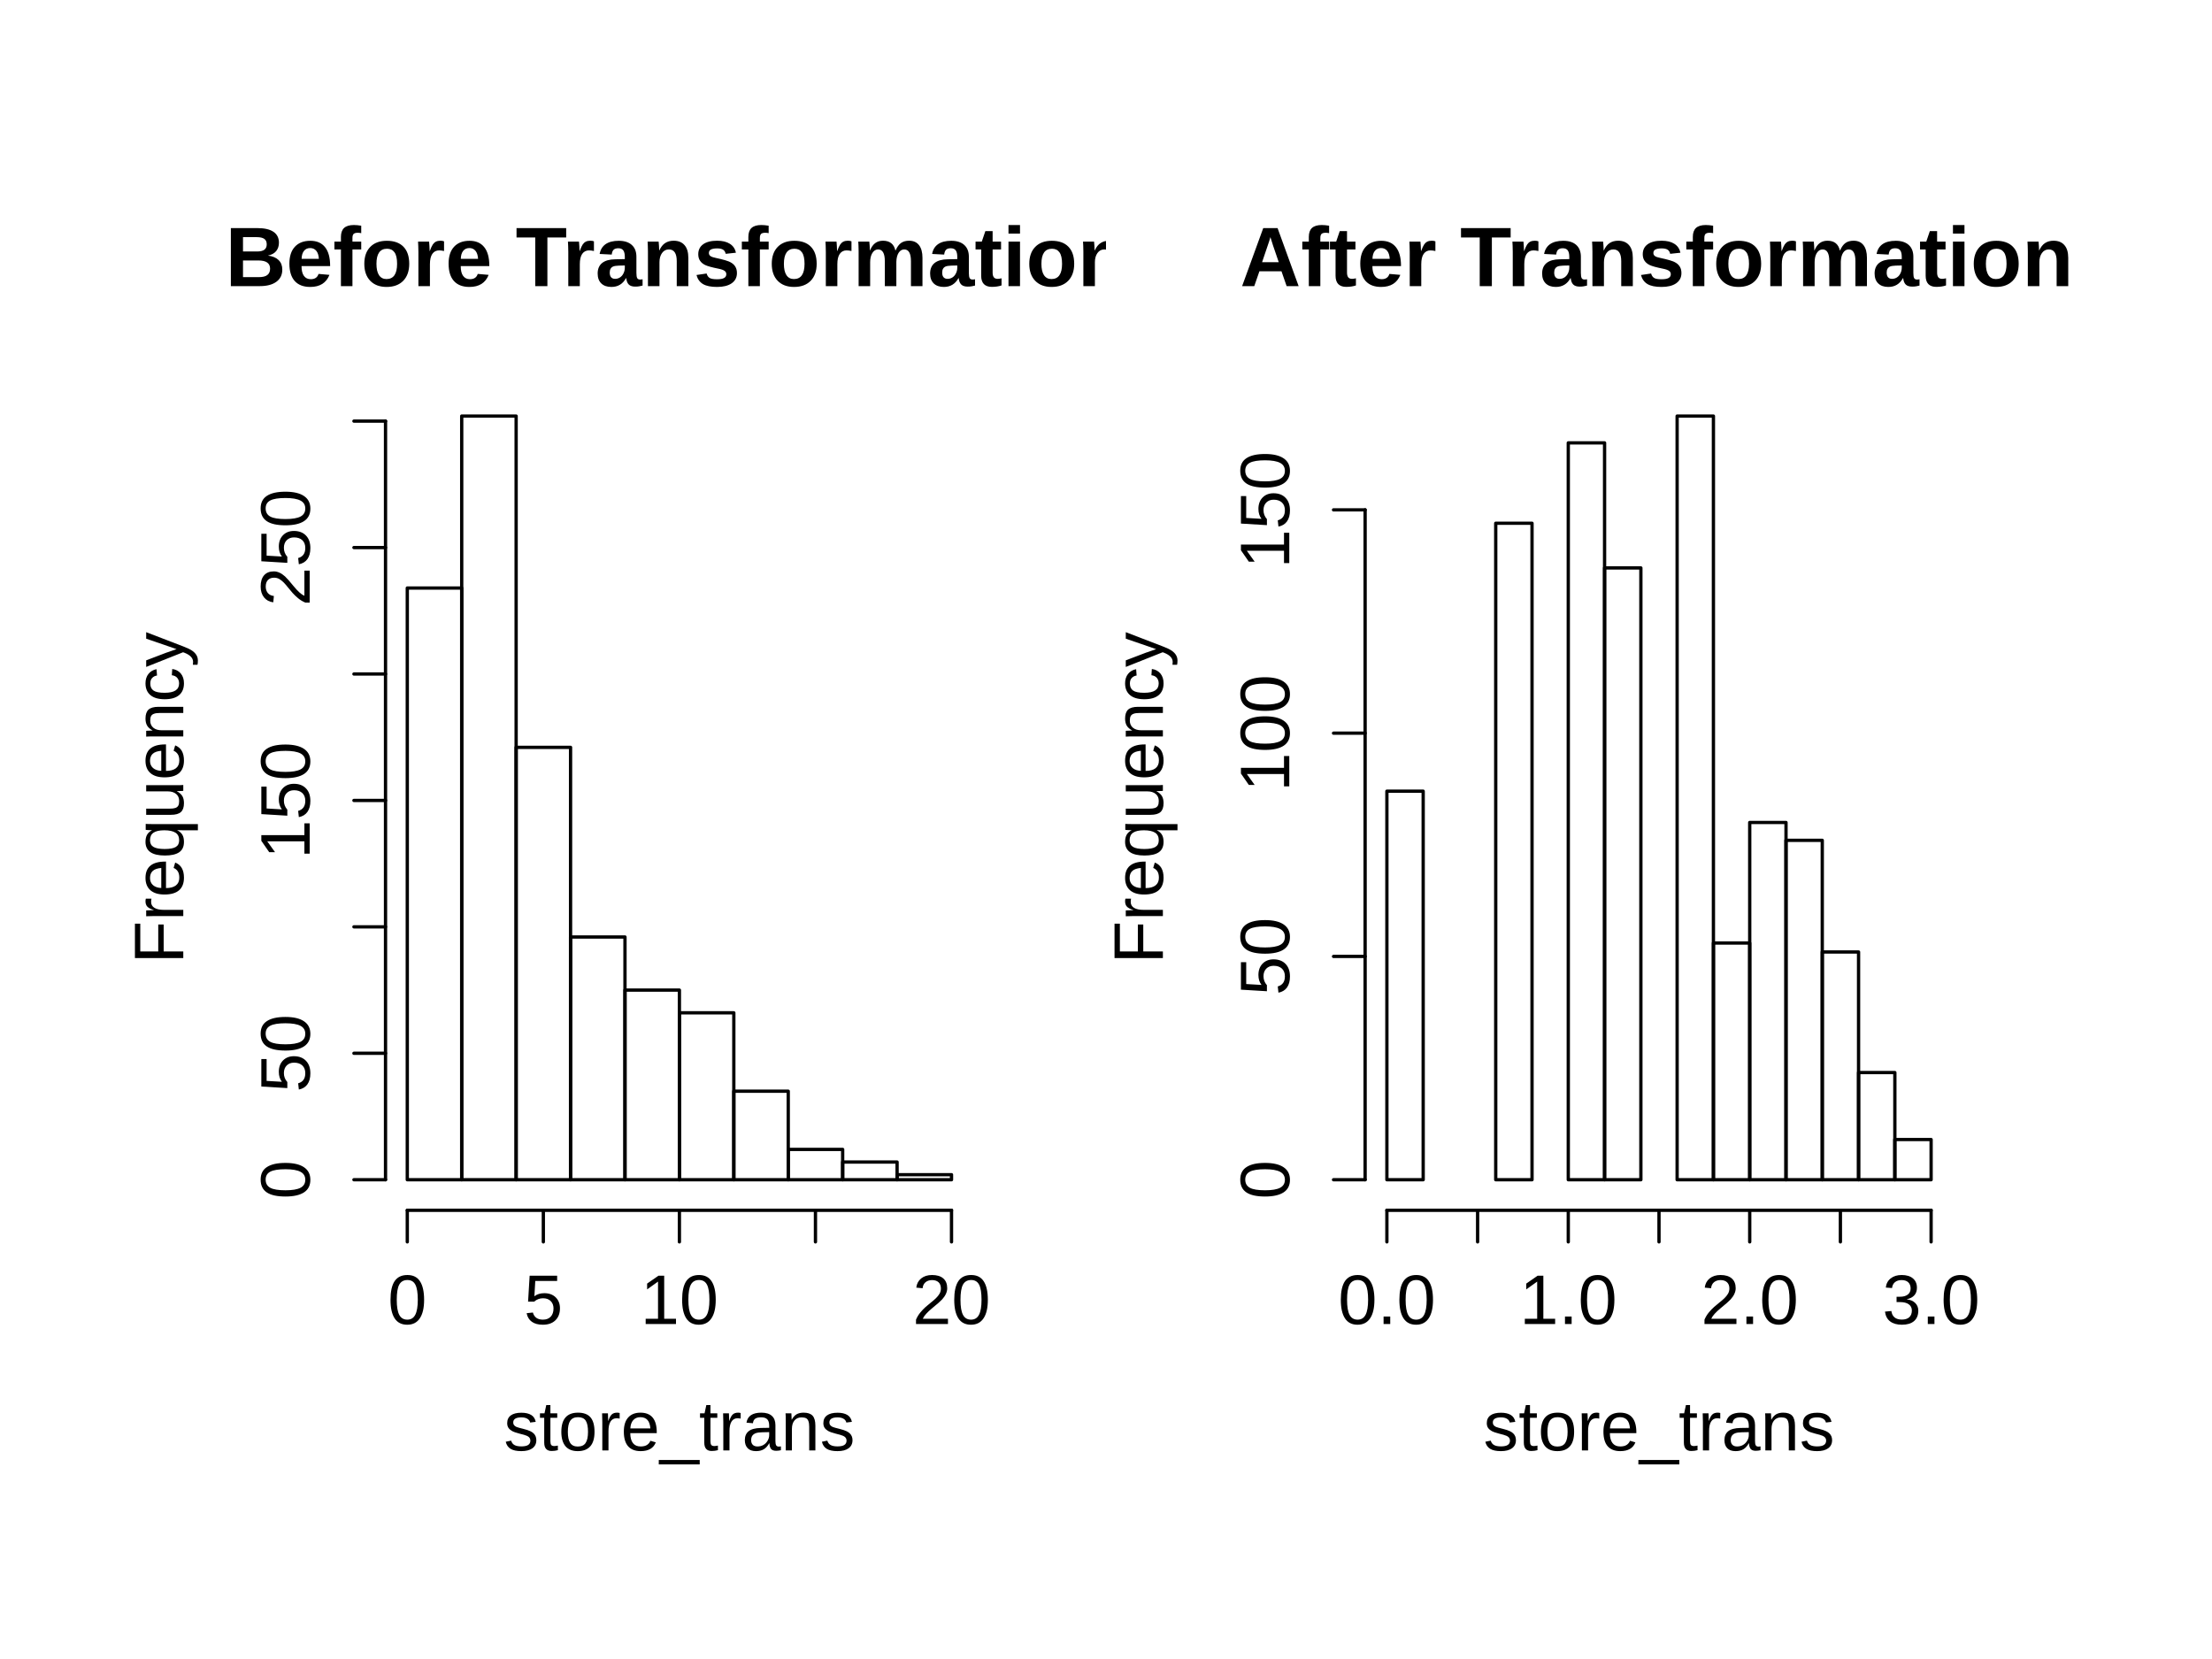
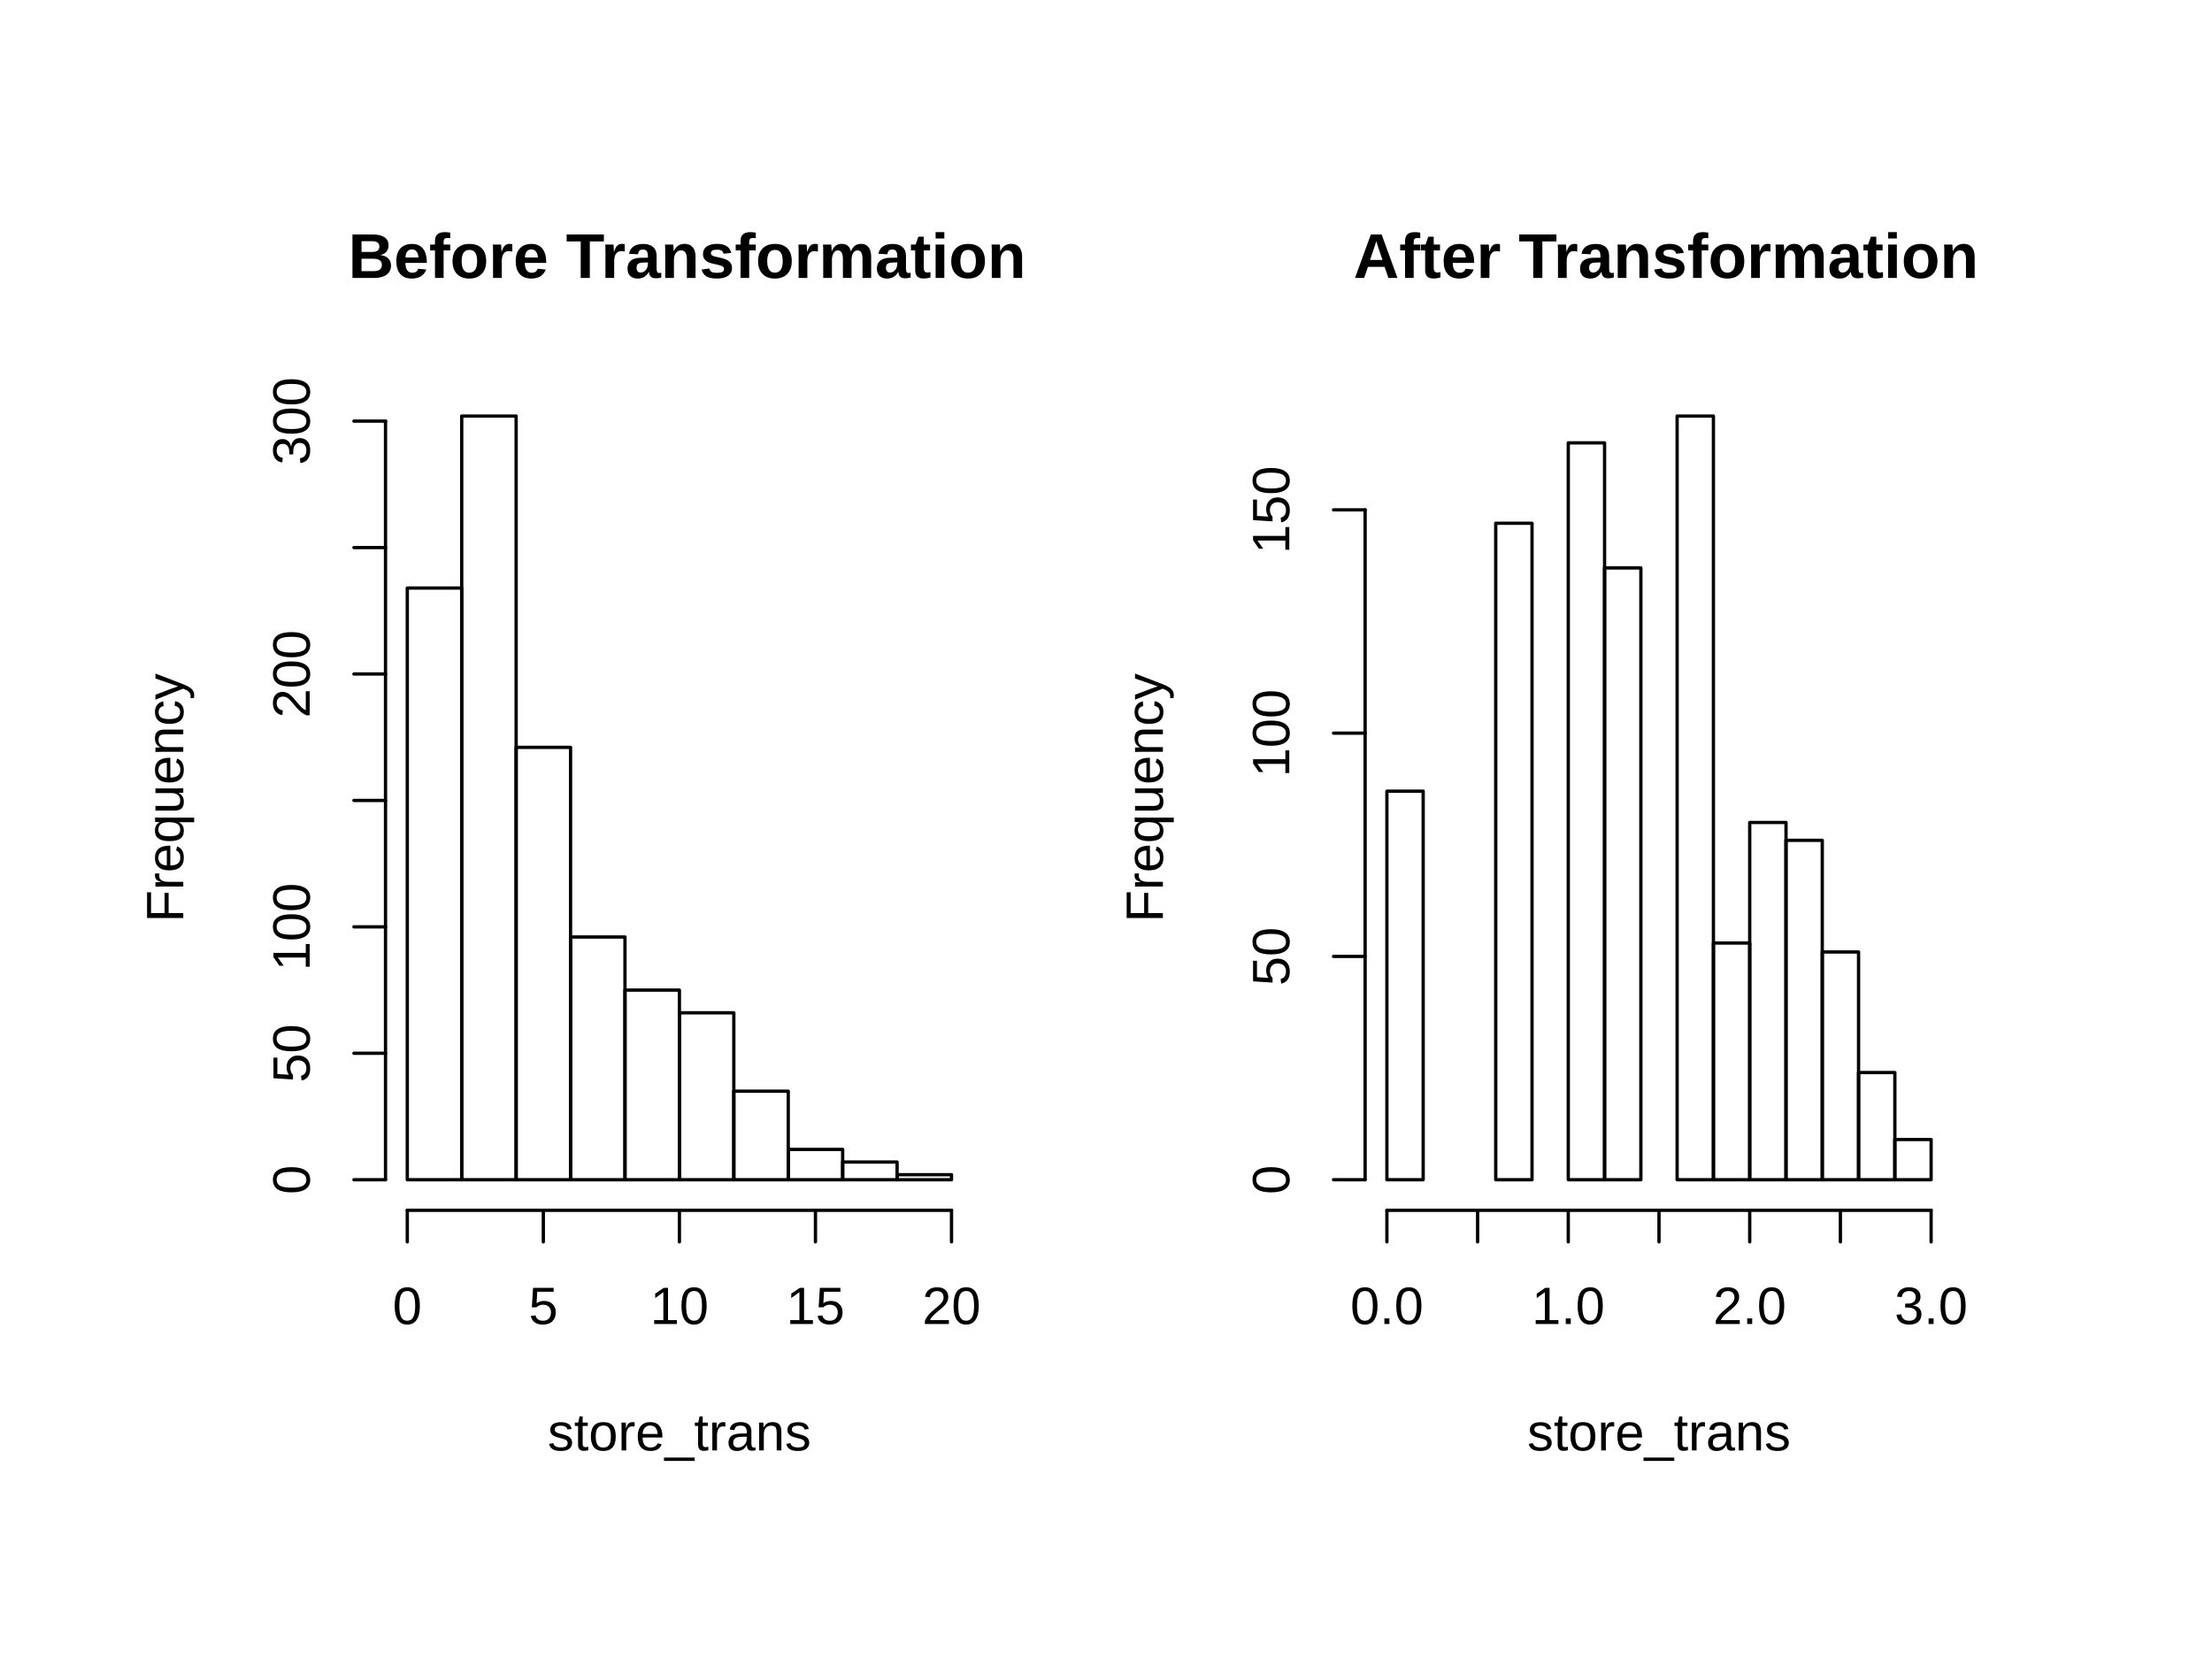
<svg xmlns="http://www.w3.org/2000/svg" viewBox="0 0 504.00 378.00">
  <defs>
    <style type="text/css">
    line, polyline, path, rect, circle {
      fill: none;
      stroke: #000000;
      stroke-linecap: round;
      stroke-linejoin: round;
      stroke-miterlimit: 10.00;
    }
  </style>
  </defs>
  <rect width="100%" height="100%" style="stroke: none; fill: #FFFFFF;" />
  <defs>
-     <clipPath id="cp1">
+     <clipPath id="cpMjguOHwyNTJ8MzQ5LjJ8MjguOA==">
      <rect x="28.80" y="28.80" width="223.20" height="320.40" />
    </clipPath>
  </defs>
-   <g clip-path="url(#cp1)">
-     <text x="51.32" y="65.19" style="font-size: 14.40pt; font-weight: bold; font-family: Arial;">Before Transformation</text>
+   <g clip-path="url(#cpMjguOHwyNTJ8MzQ5LjJ8MjguOA==)">
+     <text x="79.34" y="63.33" style="font-size: 14.40px; font-weight: bold; font-family: Arial;" textLength="150.91px" lengthAdjust="spacingAndGlyphs">Before Transformation</text>
  </g>
-   <g clip-path="url(#cp1)">
-     <text x="114.78" y="330.48" style="font-size: 12.00pt; font-family: Arial;">store_trans</text>
+   <g clip-path="url(#cpMjguOHwyNTJ8MzQ5LjJ8MjguOA==)">
+     <text x="124.79" y="330.48" style="font-size: 12.00px; font-family: Arial;" textLength="60.03px" lengthAdjust="spacingAndGlyphs">store_trans</text>
  </g>
-   <g clip-path="url(#cp1)">
-     <text transform="translate(41.76,219.60) rotate(-90)" style="font-size: 12.00pt; font-family: Arial;">Frequency</text>
+   <g clip-path="url(#cpMjguOHwyNTJ8MzQ5LjJ8MjguOA==)">
+     <text transform="translate(41.76,210.15) rotate(-90)" style="font-size: 12.00px; font-family: Arial;" textLength="56.70px" lengthAdjust="spacingAndGlyphs">Frequency</text>
  </g>
  <defs>
-     <clipPath id="cp2">
+     <clipPath id="cpMHw1MDR8Mzc4fDA=">
      <rect x="0.00" y="0.00" width="504.00" height="378.00" />
    </clipPath>
  </defs>
-   <line x1="92.80" y1="275.76" x2="216.80" y2="275.76" style="stroke-width: 0.75;" clip-path="url(#cp2)" />
-   <line x1="92.80" y1="275.76" x2="92.80" y2="282.96" style="stroke-width: 0.75;" clip-path="url(#cp2)" />
-   <line x1="123.80" y1="275.76" x2="123.80" y2="282.96" style="stroke-width: 0.75;" clip-path="url(#cp2)" />
-   <line x1="154.80" y1="275.76" x2="154.80" y2="282.96" style="stroke-width: 0.75;" clip-path="url(#cp2)" />
-   <line x1="185.80" y1="275.76" x2="185.80" y2="282.96" style="stroke-width: 0.75;" clip-path="url(#cp2)" />
-   <line x1="216.80" y1="275.76" x2="216.80" y2="282.96" style="stroke-width: 0.75;" clip-path="url(#cp2)" />
-   <g clip-path="url(#cp2)">
-     <text x="88.35" y="301.68" style="font-size: 12.00pt; font-family: Arial;">0</text>
+   <line x1="92.80" y1="275.76" x2="216.80" y2="275.76" style="stroke-width: 0.75;" clip-path="url(#cpMHw1MDR8Mzc4fDA=)" />
+   <line x1="92.80" y1="275.76" x2="92.80" y2="282.96" style="stroke-width: 0.75;" clip-path="url(#cpMHw1MDR8Mzc4fDA=)" />
+   <line x1="123.80" y1="275.76" x2="123.80" y2="282.96" style="stroke-width: 0.75;" clip-path="url(#cpMHw1MDR8Mzc4fDA=)" />
+   <line x1="154.80" y1="275.76" x2="154.80" y2="282.96" style="stroke-width: 0.75;" clip-path="url(#cpMHw1MDR8Mzc4fDA=)" />
+   <line x1="185.80" y1="275.76" x2="185.80" y2="282.96" style="stroke-width: 0.75;" clip-path="url(#cpMHw1MDR8Mzc4fDA=)" />
+   <line x1="216.80" y1="275.76" x2="216.80" y2="282.96" style="stroke-width: 0.75;" clip-path="url(#cpMHw1MDR8Mzc4fDA=)" />
+   <g clip-path="url(#cpMHw1MDR8Mzc4fDA=)">
+     <text x="89.46" y="301.68" style="font-size: 12.00px; font-family: Arial;" textLength="6.67px" lengthAdjust="spacingAndGlyphs">0</text>
  </g>
-   <g clip-path="url(#cp2)">
-     <text x="119.35" y="301.68" style="font-size: 12.00pt; font-family: Arial;">5</text>
+   <g clip-path="url(#cpMHw1MDR8Mzc4fDA=)">
+     <text x="120.46" y="301.68" style="font-size: 12.00px; font-family: Arial;" textLength="6.67px" lengthAdjust="spacingAndGlyphs">5</text>
  </g>
-   <g clip-path="url(#cp2)">
-     <text x="145.90" y="301.68" style="font-size: 12.00pt; font-family: Arial;">10</text>
+   <g clip-path="url(#cpMHw1MDR8Mzc4fDA=)">
+     <text x="148.13" y="301.68" style="font-size: 12.00px; font-family: Arial;" textLength="13.35px" lengthAdjust="spacingAndGlyphs">10</text>
  </g>
-   <g clip-path="url(#cp2)">
-     <text x="207.90" y="301.68" style="font-size: 12.00pt; font-family: Arial;">20</text>
+   <g clip-path="url(#cpMHw1MDR8Mzc4fDA=)">
+     <text x="179.13" y="301.68" style="font-size: 12.00px; font-family: Arial;" textLength="13.35px" lengthAdjust="spacingAndGlyphs">15</text>
  </g>
-   <line x1="87.84" y1="268.80" x2="87.84" y2="95.95" style="stroke-width: 0.75;" clip-path="url(#cp2)" />
-   <line x1="87.84" y1="268.80" x2="80.64" y2="268.80" style="stroke-width: 0.75;" clip-path="url(#cp2)" />
-   <line x1="87.84" y1="239.99" x2="80.64" y2="239.99" style="stroke-width: 0.75;" clip-path="url(#cp2)" />
-   <line x1="87.84" y1="211.18" x2="80.64" y2="211.18" style="stroke-width: 0.75;" clip-path="url(#cp2)" />
-   <line x1="87.84" y1="182.38" x2="80.64" y2="182.38" style="stroke-width: 0.75;" clip-path="url(#cp2)" />
-   <line x1="87.84" y1="153.57" x2="80.64" y2="153.57" style="stroke-width: 0.75;" clip-path="url(#cp2)" />
-   <line x1="87.84" y1="124.76" x2="80.64" y2="124.76" style="stroke-width: 0.75;" clip-path="url(#cp2)" />
-   <line x1="87.84" y1="95.95" x2="80.64" y2="95.95" style="stroke-width: 0.75;" clip-path="url(#cp2)" />
-   <g clip-path="url(#cp2)">
-     <text transform="translate(70.56,273.25) rotate(-90)" style="font-size: 12.00pt; font-family: Arial;">0</text>
+   <g clip-path="url(#cpMHw1MDR8Mzc4fDA=)">
+     <text x="210.13" y="301.68" style="font-size: 12.00px; font-family: Arial;" textLength="13.35px" lengthAdjust="spacingAndGlyphs">20</text>
  </g>
-   <g clip-path="url(#cp2)">
-     <text transform="translate(70.56,248.89) rotate(-90)" style="font-size: 12.00pt; font-family: Arial;">50</text>
+   <line x1="87.84" y1="268.80" x2="87.84" y2="95.95" style="stroke-width: 0.75;" clip-path="url(#cpMHw1MDR8Mzc4fDA=)" />
+   <line x1="87.84" y1="268.80" x2="80.64" y2="268.80" style="stroke-width: 0.75;" clip-path="url(#cpMHw1MDR8Mzc4fDA=)" />
+   <line x1="87.84" y1="239.99" x2="80.64" y2="239.99" style="stroke-width: 0.75;" clip-path="url(#cpMHw1MDR8Mzc4fDA=)" />
+   <line x1="87.84" y1="211.18" x2="80.64" y2="211.18" style="stroke-width: 0.75;" clip-path="url(#cpMHw1MDR8Mzc4fDA=)" />
+   <line x1="87.84" y1="182.38" x2="80.64" y2="182.38" style="stroke-width: 0.75;" clip-path="url(#cpMHw1MDR8Mzc4fDA=)" />
+   <line x1="87.84" y1="153.57" x2="80.64" y2="153.57" style="stroke-width: 0.75;" clip-path="url(#cpMHw1MDR8Mzc4fDA=)" />
+   <line x1="87.84" y1="124.76" x2="80.64" y2="124.76" style="stroke-width: 0.75;" clip-path="url(#cpMHw1MDR8Mzc4fDA=)" />
+   <line x1="87.84" y1="95.95" x2="80.64" y2="95.95" style="stroke-width: 0.75;" clip-path="url(#cpMHw1MDR8Mzc4fDA=)" />
+   <g clip-path="url(#cpMHw1MDR8Mzc4fDA=)">
+     <text transform="translate(70.56,272.14) rotate(-90)" style="font-size: 12.00px; font-family: Arial;" textLength="6.67px" lengthAdjust="spacingAndGlyphs">0</text>
  </g>
-   <g clip-path="url(#cp2)">
-     <text transform="translate(70.56,195.72) rotate(-90)" style="font-size: 12.00pt; font-family: Arial;">150</text>
+   <g clip-path="url(#cpMHw1MDR8Mzc4fDA=)">
+     <text transform="translate(70.56,246.67) rotate(-90)" style="font-size: 12.00px; font-family: Arial;" textLength="13.35px" lengthAdjust="spacingAndGlyphs">50</text>
  </g>
-   <g clip-path="url(#cp2)">
-     <text transform="translate(70.56,138.11) rotate(-90)" style="font-size: 12.00pt; font-family: Arial;">250</text>
+   <g clip-path="url(#cpMHw1MDR8Mzc4fDA=)">
+     <text transform="translate(70.56,221.19) rotate(-90)" style="font-size: 12.00px; font-family: Arial;" textLength="20.02px" lengthAdjust="spacingAndGlyphs">100</text>
+   </g>
+   <g clip-path="url(#cpMHw1MDR8Mzc4fDA=)">
+     <text transform="translate(70.56,163.58) rotate(-90)" style="font-size: 12.00px; font-family: Arial;" textLength="20.02px" lengthAdjust="spacingAndGlyphs">200</text>
+   </g>
+   <g clip-path="url(#cpMHw1MDR8Mzc4fDA=)">
+     <text transform="translate(70.56,105.96) rotate(-90)" style="font-size: 12.00px; font-family: Arial;" textLength="20.02px" lengthAdjust="spacingAndGlyphs">300</text>
  </g>
  <defs>
-     <clipPath id="cp3">
+     <clipPath id="cpODcuODR8MjIxLjc2fDI3NS43Nnw4Ny44NA==">
      <rect x="87.84" y="87.84" width="133.92" height="187.92" />
    </clipPath>
  </defs>
-   <rect x="92.80" y="133.98" width="12.40" height="134.82" style="stroke-width: 0.75;" clip-path="url(#cp3)" />
-   <rect x="105.20" y="94.80" width="12.40" height="174.00" style="stroke-width: 0.75;" clip-path="url(#cp3)" />
-   <rect x="117.60" y="170.28" width="12.40" height="98.52" style="stroke-width: 0.75;" clip-path="url(#cp3)" />
-   <rect x="130.00" y="213.49" width="12.40" height="55.31" style="stroke-width: 0.75;" clip-path="url(#cp3)" />
-   <rect x="142.40" y="225.59" width="12.40" height="43.21" style="stroke-width: 0.75;" clip-path="url(#cp3)" />
-   <rect x="154.80" y="230.77" width="12.40" height="38.03" style="stroke-width: 0.75;" clip-path="url(#cp3)" />
-   <rect x="167.20" y="248.63" width="12.40" height="20.17" style="stroke-width: 0.75;" clip-path="url(#cp3)" />
-   <rect x="179.60" y="261.89" width="12.40" height="6.91" style="stroke-width: 0.75;" clip-path="url(#cp3)" />
-   <rect x="192.00" y="264.77" width="12.40" height="4.03" style="stroke-width: 0.75;" clip-path="url(#cp3)" />
-   <rect x="204.40" y="267.65" width="12.40" height="1.15" style="stroke-width: 0.75;" clip-path="url(#cp3)" />
+   <rect x="92.80" y="133.98" width="12.40" height="134.82" style="stroke-width: 0.75;" clip-path="url(#cpODcuODR8MjIxLjc2fDI3NS43Nnw4Ny44NA==)" />
+   <rect x="105.20" y="94.80" width="12.40" height="174.00" style="stroke-width: 0.75;" clip-path="url(#cpODcuODR8MjIxLjc2fDI3NS43Nnw4Ny44NA==)" />
+   <rect x="117.60" y="170.28" width="12.40" height="98.52" style="stroke-width: 0.75;" clip-path="url(#cpODcuODR8MjIxLjc2fDI3NS43Nnw4Ny44NA==)" />
+   <rect x="130.00" y="213.49" width="12.40" height="55.31" style="stroke-width: 0.75;" clip-path="url(#cpODcuODR8MjIxLjc2fDI3NS43Nnw4Ny44NA==)" />
+   <rect x="142.40" y="225.59" width="12.40" height="43.21" style="stroke-width: 0.75;" clip-path="url(#cpODcuODR8MjIxLjc2fDI3NS43Nnw4Ny44NA==)" />
+   <rect x="154.80" y="230.77" width="12.40" height="38.03" style="stroke-width: 0.75;" clip-path="url(#cpODcuODR8MjIxLjc2fDI3NS43Nnw4Ny44NA==)" />
+   <rect x="167.20" y="248.63" width="12.40" height="20.17" style="stroke-width: 0.75;" clip-path="url(#cpODcuODR8MjIxLjc2fDI3NS43Nnw4Ny44NA==)" />
+   <rect x="179.60" y="261.89" width="12.40" height="6.91" style="stroke-width: 0.75;" clip-path="url(#cpODcuODR8MjIxLjc2fDI3NS43Nnw4Ny44NA==)" />
+   <rect x="192.00" y="264.77" width="12.40" height="4.03" style="stroke-width: 0.75;" clip-path="url(#cpODcuODR8MjIxLjc2fDI3NS43Nnw4Ny44NA==)" />
+   <rect x="204.40" y="267.65" width="12.40" height="1.15" style="stroke-width: 0.75;" clip-path="url(#cpODcuODR8MjIxLjc2fDI3NS43Nnw4Ny44NA==)" />
  <defs>
-     <clipPath id="cp4">
+     <clipPath id="cpMzExLjA0fDQ0NC45NnwyNzUuNzZ8ODcuODQ=">
      <rect x="311.04" y="87.84" width="133.92" height="187.92" />
    </clipPath>
  </defs>
  <defs>
-     <clipPath id="cp5">
+     <clipPath id="cpMjUyfDQ3NS4yfDM0OS4yfDI4Ljg=">
      <rect x="252.00" y="28.80" width="223.20" height="320.40" />
    </clipPath>
  </defs>
-   <g clip-path="url(#cp5)">
-     <text x="282.53" y="65.19" style="font-size: 14.40pt; font-weight: bold; font-family: Arial;">After Transformation</text>
+   <g clip-path="url(#cpMjUyfDQ3NS4yfDM0OS4yfDI4Ljg=)">
+     <text x="308.38" y="63.33" style="font-size: 14.40px; font-weight: bold; font-family: Arial;" textLength="139.23px" lengthAdjust="spacingAndGlyphs">After Transformation</text>
  </g>
-   <g clip-path="url(#cp5)">
-     <text x="337.98" y="330.48" style="font-size: 12.00pt; font-family: Arial;">store_trans</text>
+   <g clip-path="url(#cpMjUyfDQ3NS4yfDM0OS4yfDI4Ljg=)">
+     <text x="347.99" y="330.48" style="font-size: 12.00px; font-family: Arial;" textLength="60.03px" lengthAdjust="spacingAndGlyphs">store_trans</text>
  </g>
-   <g clip-path="url(#cp5)">
-     <text transform="translate(264.96,219.60) rotate(-90)" style="font-size: 12.00pt; font-family: Arial;">Frequency</text>
+   <g clip-path="url(#cpMjUyfDQ3NS4yfDM0OS4yfDI4Ljg=)">
+     <text transform="translate(264.96,210.15) rotate(-90)" style="font-size: 12.00px; font-family: Arial;" textLength="56.70px" lengthAdjust="spacingAndGlyphs">Frequency</text>
  </g>
  <defs>
-     <clipPath id="cp6">
+     <clipPath id="cpMHw1MDR8Mzc4fDA=">
      <rect x="0.00" y="0.00" width="504.00" height="378.00" />
    </clipPath>
  </defs>
-   <line x1="316.00" y1="275.76" x2="440.00" y2="275.76" style="stroke-width: 0.75;" clip-path="url(#cp6)" />
-   <line x1="316.00" y1="275.76" x2="316.00" y2="282.96" style="stroke-width: 0.75;" clip-path="url(#cp6)" />
-   <line x1="336.67" y1="275.76" x2="336.67" y2="282.96" style="stroke-width: 0.75;" clip-path="url(#cp6)" />
-   <line x1="357.33" y1="275.76" x2="357.33" y2="282.96" style="stroke-width: 0.75;" clip-path="url(#cp6)" />
-   <line x1="378.00" y1="275.76" x2="378.00" y2="282.96" style="stroke-width: 0.75;" clip-path="url(#cp6)" />
-   <line x1="398.67" y1="275.76" x2="398.67" y2="282.96" style="stroke-width: 0.75;" clip-path="url(#cp6)" />
-   <line x1="419.33" y1="275.76" x2="419.33" y2="282.96" style="stroke-width: 0.75;" clip-path="url(#cp6)" />
-   <line x1="440.00" y1="275.76" x2="440.00" y2="282.96" style="stroke-width: 0.75;" clip-path="url(#cp6)" />
-   <g clip-path="url(#cp6)">
-     <text x="304.88" y="301.68" style="font-size: 12.00pt; font-family: Arial;">0.0</text>
+   <line x1="316.00" y1="275.76" x2="440.00" y2="275.76" style="stroke-width: 0.75;" clip-path="url(#cpMHw1MDR8Mzc4fDA=)" />
+   <line x1="316.00" y1="275.76" x2="316.00" y2="282.96" style="stroke-width: 0.75;" clip-path="url(#cpMHw1MDR8Mzc4fDA=)" />
+   <line x1="336.67" y1="275.76" x2="336.67" y2="282.96" style="stroke-width: 0.75;" clip-path="url(#cpMHw1MDR8Mzc4fDA=)" />
+   <line x1="357.33" y1="275.76" x2="357.33" y2="282.96" style="stroke-width: 0.75;" clip-path="url(#cpMHw1MDR8Mzc4fDA=)" />
+   <line x1="378.00" y1="275.76" x2="378.00" y2="282.96" style="stroke-width: 0.75;" clip-path="url(#cpMHw1MDR8Mzc4fDA=)" />
+   <line x1="398.67" y1="275.76" x2="398.67" y2="282.96" style="stroke-width: 0.75;" clip-path="url(#cpMHw1MDR8Mzc4fDA=)" />
+   <line x1="419.33" y1="275.76" x2="419.33" y2="282.96" style="stroke-width: 0.75;" clip-path="url(#cpMHw1MDR8Mzc4fDA=)" />
+   <line x1="440.00" y1="275.76" x2="440.00" y2="282.96" style="stroke-width: 0.75;" clip-path="url(#cpMHw1MDR8Mzc4fDA=)" />
+   <g clip-path="url(#cpMHw1MDR8Mzc4fDA=)">
+     <text x="307.66" y="301.68" style="font-size: 12.00px; font-family: Arial;" textLength="16.68px" lengthAdjust="spacingAndGlyphs">0.0</text>
  </g>
-   <g clip-path="url(#cp6)">
-     <text x="346.21" y="301.68" style="font-size: 12.00pt; font-family: Arial;">1.0</text>
+   <g clip-path="url(#cpMHw1MDR8Mzc4fDA=)">
+     <text x="348.99" y="301.68" style="font-size: 12.00px; font-family: Arial;" textLength="16.68px" lengthAdjust="spacingAndGlyphs">1.0</text>
  </g>
-   <g clip-path="url(#cp6)">
-     <text x="387.55" y="301.68" style="font-size: 12.00pt; font-family: Arial;">2.0</text>
+   <g clip-path="url(#cpMHw1MDR8Mzc4fDA=)">
+     <text x="390.33" y="301.68" style="font-size: 12.00px; font-family: Arial;" textLength="16.68px" lengthAdjust="spacingAndGlyphs">2.0</text>
  </g>
-   <g clip-path="url(#cp6)">
-     <text x="428.88" y="301.68" style="font-size: 12.00pt; font-family: Arial;">3.0</text>
+   <g clip-path="url(#cpMHw1MDR8Mzc4fDA=)">
+     <text x="431.66" y="301.68" style="font-size: 12.00px; font-family: Arial;" textLength="16.68px" lengthAdjust="spacingAndGlyphs">3.0</text>
  </g>
-   <line x1="311.04" y1="268.80" x2="311.04" y2="116.17" style="stroke-width: 0.75;" clip-path="url(#cp6)" />
-   <line x1="311.04" y1="268.80" x2="303.84" y2="268.80" style="stroke-width: 0.75;" clip-path="url(#cp6)" />
-   <line x1="311.04" y1="217.92" x2="303.84" y2="217.92" style="stroke-width: 0.75;" clip-path="url(#cp6)" />
-   <line x1="311.04" y1="167.05" x2="303.84" y2="167.05" style="stroke-width: 0.75;" clip-path="url(#cp6)" />
-   <line x1="311.04" y1="116.17" x2="303.84" y2="116.17" style="stroke-width: 0.75;" clip-path="url(#cp6)" />
-   <g clip-path="url(#cp6)">
-     <text transform="translate(293.76,273.25) rotate(-90)" style="font-size: 12.00pt; font-family: Arial;">0</text>
+   <line x1="311.04" y1="268.80" x2="311.04" y2="116.17" style="stroke-width: 0.75;" clip-path="url(#cpMHw1MDR8Mzc4fDA=)" />
+   <line x1="311.04" y1="268.80" x2="303.84" y2="268.80" style="stroke-width: 0.75;" clip-path="url(#cpMHw1MDR8Mzc4fDA=)" />
+   <line x1="311.04" y1="217.92" x2="303.84" y2="217.92" style="stroke-width: 0.75;" clip-path="url(#cpMHw1MDR8Mzc4fDA=)" />
+   <line x1="311.04" y1="167.05" x2="303.84" y2="167.05" style="stroke-width: 0.75;" clip-path="url(#cpMHw1MDR8Mzc4fDA=)" />
+   <line x1="311.04" y1="116.17" x2="303.84" y2="116.17" style="stroke-width: 0.75;" clip-path="url(#cpMHw1MDR8Mzc4fDA=)" />
+   <g clip-path="url(#cpMHw1MDR8Mzc4fDA=)">
+     <text transform="translate(293.76,272.14) rotate(-90)" style="font-size: 12.00px; font-family: Arial;" textLength="6.67px" lengthAdjust="spacingAndGlyphs">0</text>
  </g>
-   <g clip-path="url(#cp6)">
-     <text transform="translate(293.76,226.82) rotate(-90)" style="font-size: 12.00pt; font-family: Arial;">50</text>
+   <g clip-path="url(#cpMHw1MDR8Mzc4fDA=)">
+     <text transform="translate(293.76,224.60) rotate(-90)" style="font-size: 12.00px; font-family: Arial;" textLength="13.35px" lengthAdjust="spacingAndGlyphs">50</text>
  </g>
-   <g clip-path="url(#cp6)">
-     <text transform="translate(293.76,180.39) rotate(-90)" style="font-size: 12.00pt; font-family: Arial;">100</text>
+   <g clip-path="url(#cpMHw1MDR8Mzc4fDA=)">
+     <text transform="translate(293.76,177.06) rotate(-90)" style="font-size: 12.00px; font-family: Arial;" textLength="20.02px" lengthAdjust="spacingAndGlyphs">100</text>
  </g>
-   <g clip-path="url(#cp6)">
-     <text transform="translate(293.76,129.52) rotate(-90)" style="font-size: 12.00pt; font-family: Arial;">150</text>
+   <g clip-path="url(#cpMHw1MDR8Mzc4fDA=)">
+     <text transform="translate(293.76,126.18) rotate(-90)" style="font-size: 12.00px; font-family: Arial;" textLength="20.02px" lengthAdjust="spacingAndGlyphs">150</text>
  </g>
  <defs>
-     <clipPath id="cp7">
+     <clipPath id="cpMzExLjA0fDQ0NC45NnwyNzUuNzZ8ODcuODQ=">
      <rect x="311.04" y="87.84" width="133.92" height="187.92" />
    </clipPath>
  </defs>
-   <rect x="316.00" y="180.27" width="8.27" height="88.53" style="stroke-width: 0.75;" clip-path="url(#cp7)" />
-   <rect x="324.27" y="268.80" width="8.27" height="0.00" style="stroke-width: 0.75;" clip-path="url(#cp7)" />
-   <rect x="332.53" y="268.80" width="8.27" height="0.00" style="stroke-width: 0.75;" clip-path="url(#cp7)" />
-   <rect x="340.80" y="119.22" width="8.27" height="149.58" style="stroke-width: 0.75;" clip-path="url(#cp7)" />
-   <rect x="349.07" y="268.80" width="8.27" height="0.00" style="stroke-width: 0.75;" clip-path="url(#cp7)" />
-   <rect x="357.33" y="100.91" width="8.27" height="167.89" style="stroke-width: 0.75;" clip-path="url(#cp7)" />
-   <rect x="365.60" y="129.40" width="8.27" height="139.40" style="stroke-width: 0.75;" clip-path="url(#cp7)" />
-   <rect x="373.87" y="268.80" width="8.27" height="0.00" style="stroke-width: 0.75;" clip-path="url(#cp7)" />
-   <rect x="382.13" y="94.80" width="8.27" height="174.00" style="stroke-width: 0.75;" clip-path="url(#cp7)" />
-   <rect x="390.40" y="214.87" width="8.27" height="53.93" style="stroke-width: 0.75;" clip-path="url(#cp7)" />
-   <rect x="398.67" y="187.40" width="8.27" height="81.40" style="stroke-width: 0.75;" clip-path="url(#cp7)" />
-   <rect x="406.93" y="191.47" width="8.27" height="77.33" style="stroke-width: 0.75;" clip-path="url(#cp7)" />
-   <rect x="415.20" y="216.91" width="8.27" height="51.89" style="stroke-width: 0.75;" clip-path="url(#cp7)" />
-   <rect x="423.47" y="244.38" width="8.27" height="24.42" style="stroke-width: 0.75;" clip-path="url(#cp7)" />
-   <rect x="431.73" y="259.64" width="8.27" height="9.16" style="stroke-width: 0.75;" clip-path="url(#cp7)" />
+   <rect x="316.00" y="180.27" width="8.27" height="88.53" style="stroke-width: 0.75;" clip-path="url(#cpMzExLjA0fDQ0NC45NnwyNzUuNzZ8ODcuODQ=)" />
+   <rect x="324.27" y="268.80" width="8.27" height="0.00" style="stroke-width: 0.75;" clip-path="url(#cpMzExLjA0fDQ0NC45NnwyNzUuNzZ8ODcuODQ=)" />
+   <rect x="332.53" y="268.80" width="8.27" height="0.00" style="stroke-width: 0.75;" clip-path="url(#cpMzExLjA0fDQ0NC45NnwyNzUuNzZ8ODcuODQ=)" />
+   <rect x="340.80" y="119.22" width="8.27" height="149.58" style="stroke-width: 0.75;" clip-path="url(#cpMzExLjA0fDQ0NC45NnwyNzUuNzZ8ODcuODQ=)" />
+   <rect x="349.07" y="268.80" width="8.27" height="0.00" style="stroke-width: 0.75;" clip-path="url(#cpMzExLjA0fDQ0NC45NnwyNzUuNzZ8ODcuODQ=)" />
+   <rect x="357.33" y="100.91" width="8.27" height="167.89" style="stroke-width: 0.75;" clip-path="url(#cpMzExLjA0fDQ0NC45NnwyNzUuNzZ8ODcuODQ=)" />
+   <rect x="365.60" y="129.40" width="8.27" height="139.40" style="stroke-width: 0.75;" clip-path="url(#cpMzExLjA0fDQ0NC45NnwyNzUuNzZ8ODcuODQ=)" />
+   <rect x="373.87" y="268.80" width="8.27" height="0.00" style="stroke-width: 0.75;" clip-path="url(#cpMzExLjA0fDQ0NC45NnwyNzUuNzZ8ODcuODQ=)" />
+   <rect x="382.13" y="94.80" width="8.27" height="174.00" style="stroke-width: 0.75;" clip-path="url(#cpMzExLjA0fDQ0NC45NnwyNzUuNzZ8ODcuODQ=)" />
+   <rect x="390.40" y="214.87" width="8.27" height="53.93" style="stroke-width: 0.75;" clip-path="url(#cpMzExLjA0fDQ0NC45NnwyNzUuNzZ8ODcuODQ=)" />
+   <rect x="398.67" y="187.40" width="8.27" height="81.40" style="stroke-width: 0.75;" clip-path="url(#cpMzExLjA0fDQ0NC45NnwyNzUuNzZ8ODcuODQ=)" />
+   <rect x="406.93" y="191.47" width="8.27" height="77.33" style="stroke-width: 0.75;" clip-path="url(#cpMzExLjA0fDQ0NC45NnwyNzUuNzZ8ODcuODQ=)" />
+   <rect x="415.20" y="216.91" width="8.27" height="51.89" style="stroke-width: 0.75;" clip-path="url(#cpMzExLjA0fDQ0NC45NnwyNzUuNzZ8ODcuODQ=)" />
+   <rect x="423.47" y="244.38" width="8.27" height="24.42" style="stroke-width: 0.75;" clip-path="url(#cpMzExLjA0fDQ0NC45NnwyNzUuNzZ8ODcuODQ=)" />
+   <rect x="431.73" y="259.64" width="8.27" height="9.16" style="stroke-width: 0.75;" clip-path="url(#cpMzExLjA0fDQ0NC45NnwyNzUuNzZ8ODcuODQ=)" />
</svg>
